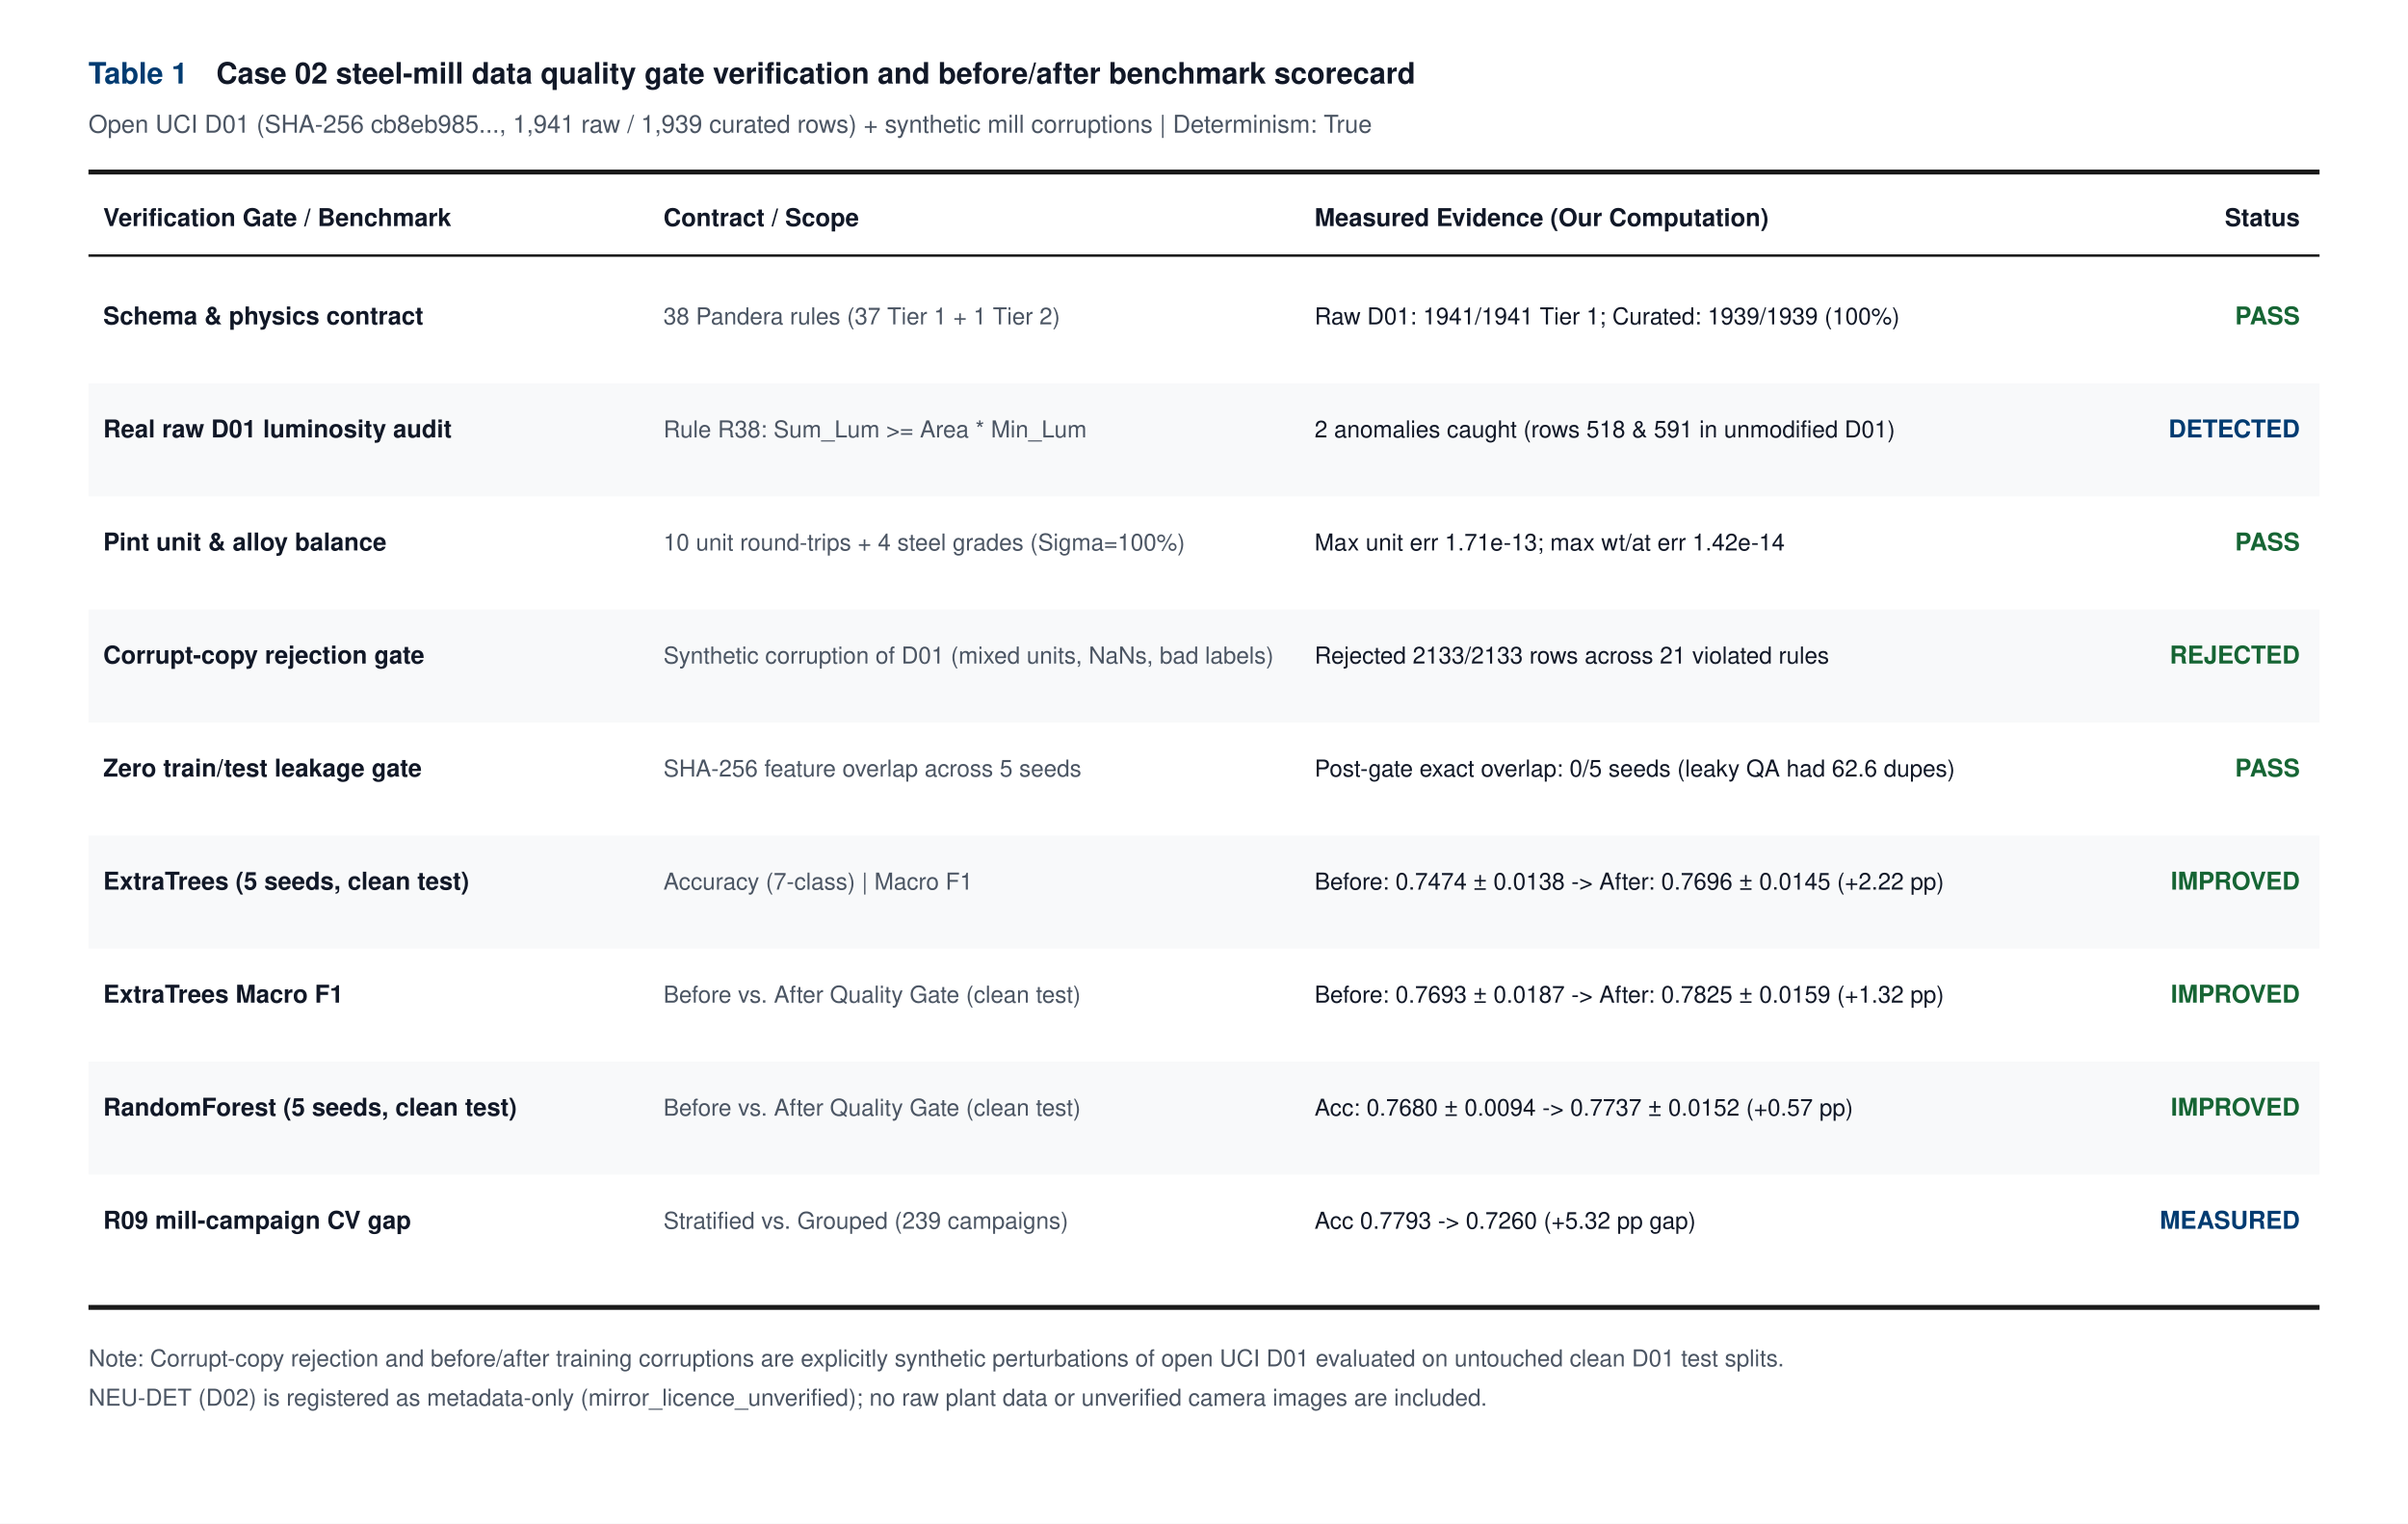
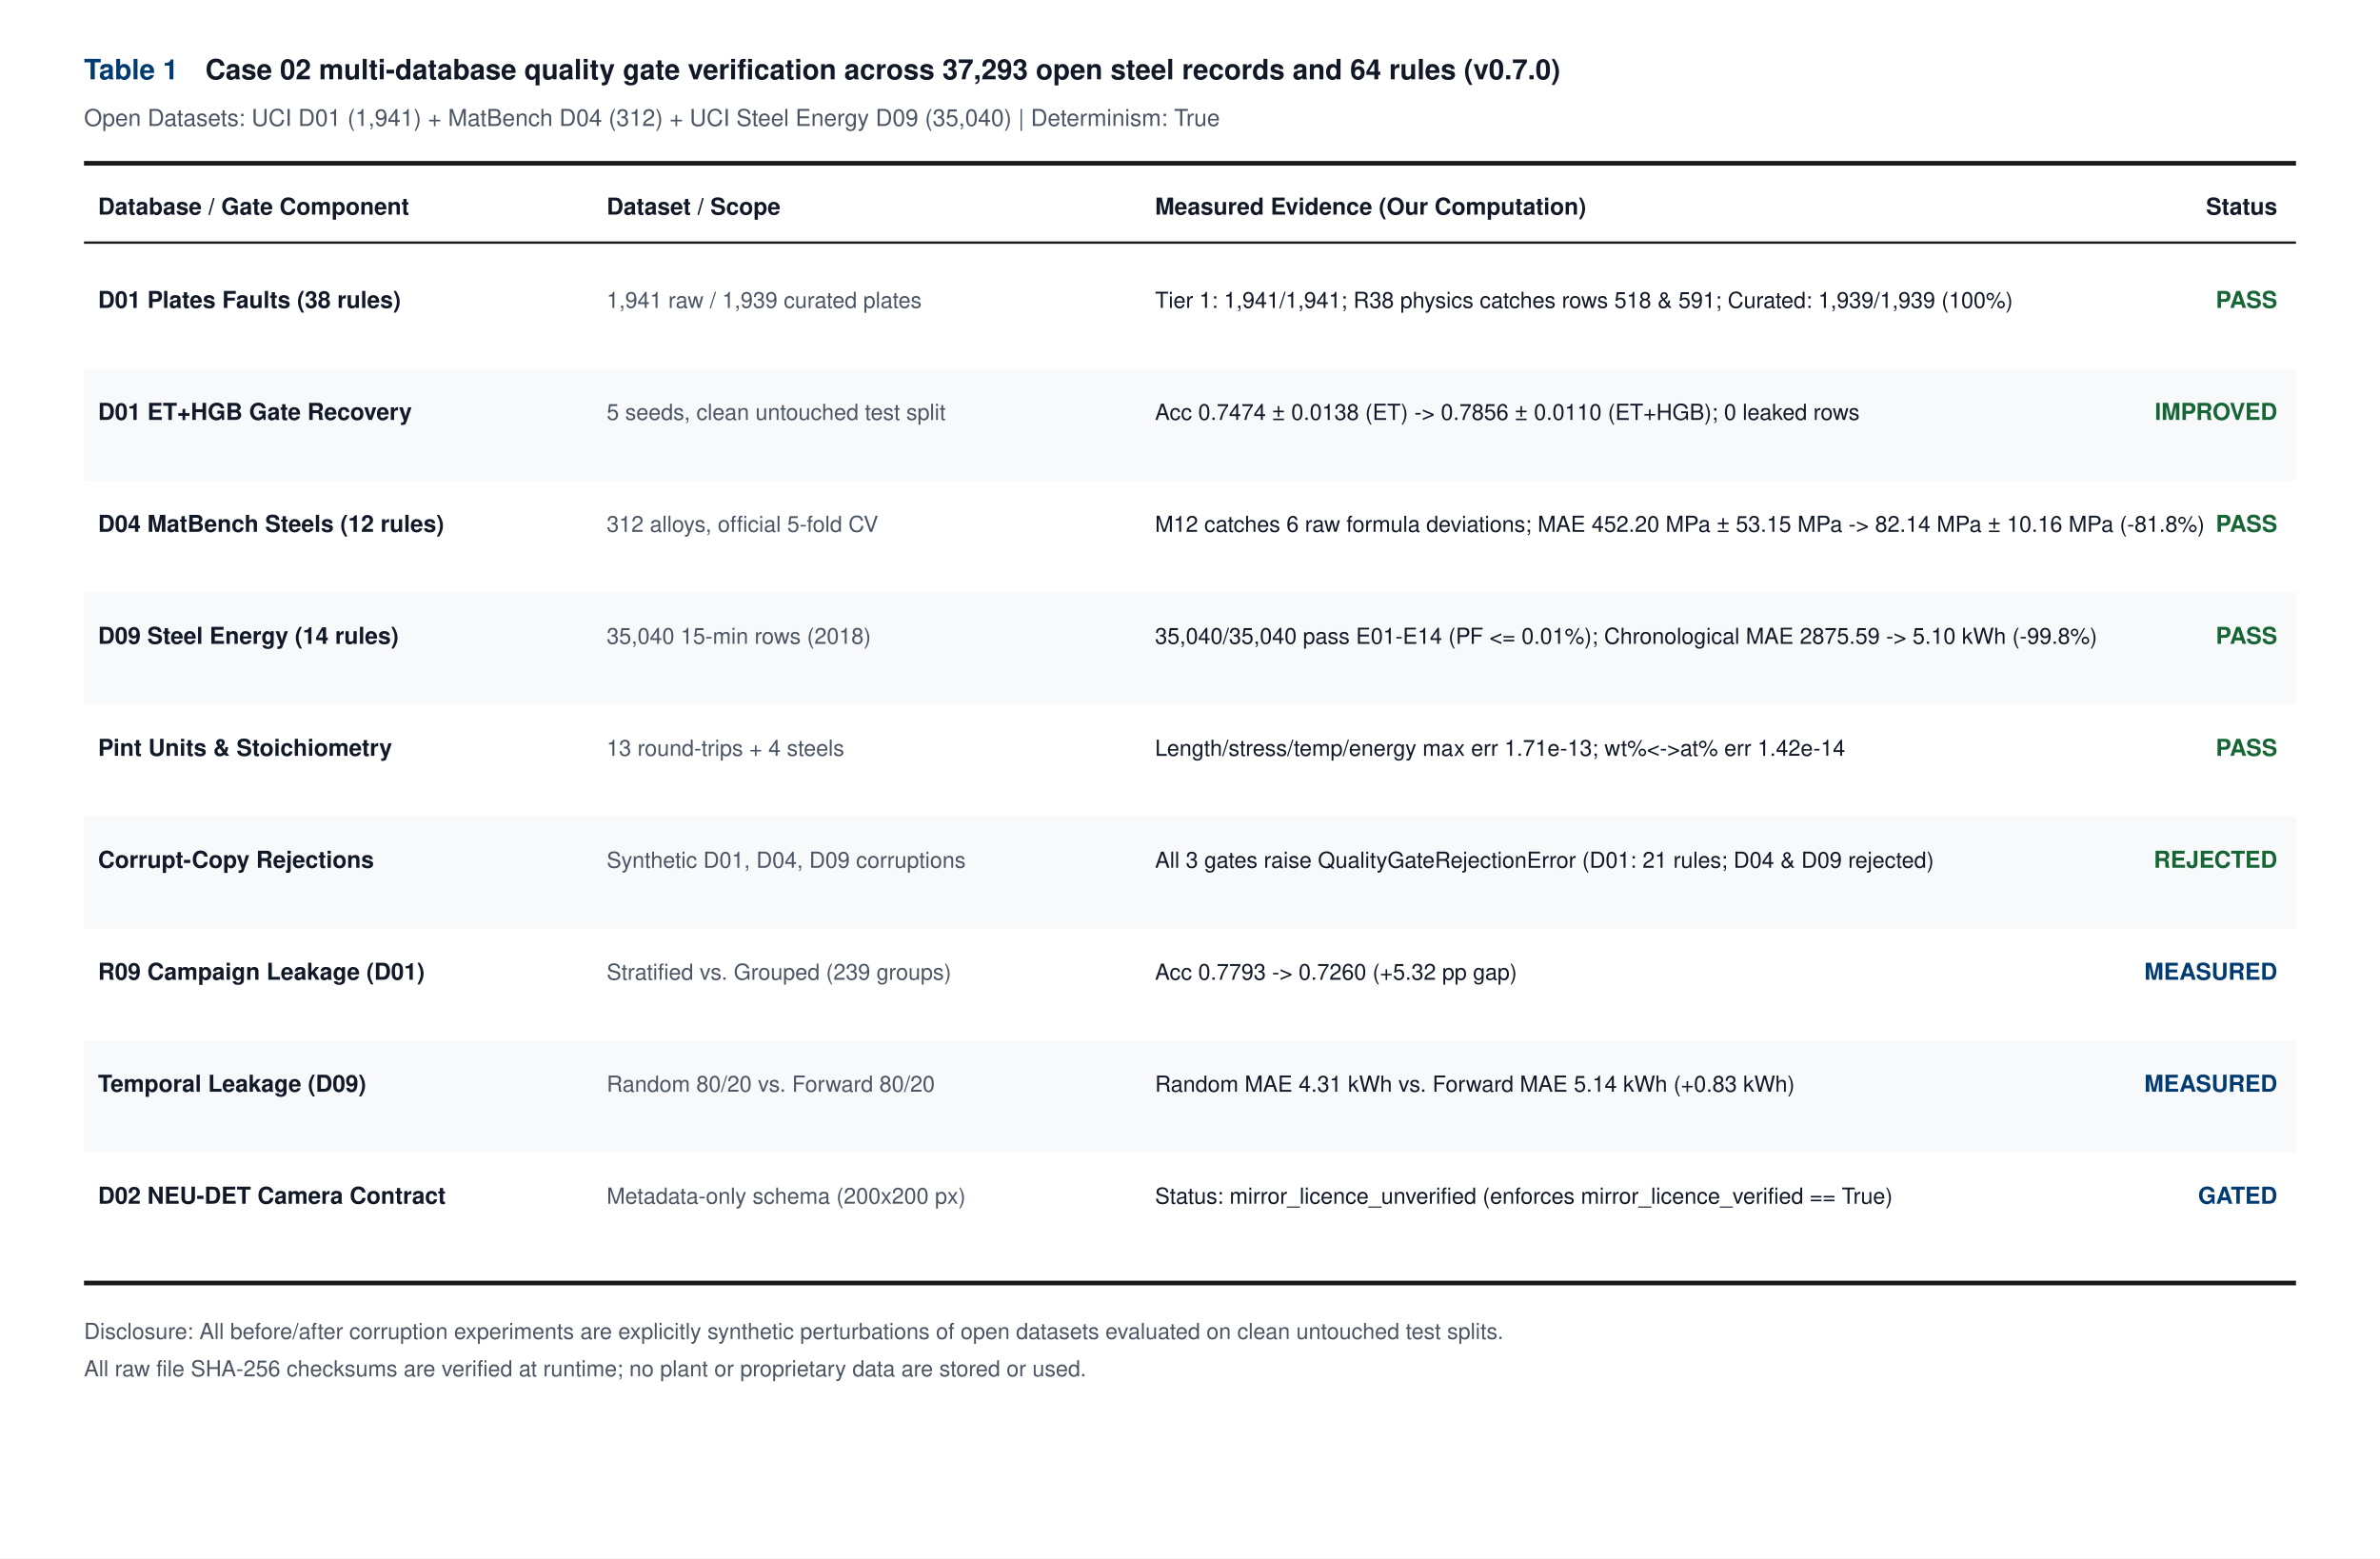
- <svg xmlns="http://www.w3.org/2000/svg" width="980" height="620" viewBox="0 0 980 620" role="img" aria-label="Case 02 quantitative scorecard">
-   <rect width="980" height="620" fill="#ffffff" />
+ <svg xmlns="http://www.w3.org/2000/svg" width="1020" height="668" viewBox="0 0 1020 668" role="img" aria-label="Case 02 multi-database quantitative scorecard">
+   <rect width="1020" height="668" fill="#ffffff" />
  <text x="36.0" y="34.0" fill="#003b71" font-size="12" font-weight="bold" text-anchor="start" font-family="Helvetica Neue, Helvetica, Arial, Liberation Sans, sans-serif">Table 1</text>
-   <text x="88.0" y="34.0" fill="#111827" font-size="12" font-weight="bold" text-anchor="start" font-family="Helvetica Neue, Helvetica, Arial, Liberation Sans, sans-serif">Case 02 steel-mill data quality gate verification and before/after benchmark scorecard</text>
-   <text x="36.0" y="54.0" fill="#4b5563" font-size="10" font-weight="normal" text-anchor="start" font-family="Helvetica Neue, Helvetica, Arial, Liberation Sans, sans-serif">Open UCI D01 (SHA-256 cb8eb985..., 1,941 raw / 1,939 curated rows) + synthetic mill corruptions | Determinism: True</text>
-   <line x1="36" y1="70" x2="944" y2="70" stroke="#1a1a1a" stroke-width="2" />
-   <text x="42.0" y="92.0" fill="#111827" font-size="10" font-weight="bold" text-anchor="start" font-family="Helvetica Neue, Helvetica, Arial, Liberation Sans, sans-serif">Verification Gate / Benchmark</text>
-   <text x="270.0" y="92.0" fill="#111827" font-size="10" font-weight="bold" text-anchor="start" font-family="Helvetica Neue, Helvetica, Arial, Liberation Sans, sans-serif">Contract / Scope</text>
-   <text x="535.0" y="92.0" fill="#111827" font-size="10" font-weight="bold" text-anchor="start" font-family="Helvetica Neue, Helvetica, Arial, Liberation Sans, sans-serif">Measured Evidence (Our Computation)</text>
-   <text x="936.0" y="92.0" fill="#111827" font-size="10" font-weight="bold" text-anchor="end" font-family="Helvetica Neue, Helvetica, Arial, Liberation Sans, sans-serif">Status</text>
-   <line x1="36" y1="104" x2="944" y2="104" stroke="#1a1a1a" stroke-width="1" />
-   <text x="42.0" y="132.0" fill="#111827" font-size="10" font-weight="bold" text-anchor="start" font-family="Helvetica Neue, Helvetica, Arial, Liberation Sans, sans-serif">Schema &amp; physics contract</text>
-   <text x="270.0" y="132.0" fill="#4b5563" font-size="9.5" font-weight="normal" text-anchor="start" font-family="Helvetica Neue, Helvetica, Arial, Liberation Sans, sans-serif">38 Pandera rules (37 Tier 1 + 1 Tier 2)</text>
-   <text x="535.0" y="132.0" fill="#111827" font-size="9.5" font-weight="normal" text-anchor="start" font-family="Helvetica Neue, Helvetica, Arial, Liberation Sans, sans-serif">Raw D01: 1941/1941 Tier 1; Curated: 1939/1939 (100%)</text>
-   <text x="936.0" y="132.0" fill="#166534" font-size="10" font-weight="bold" text-anchor="end" font-family="Helvetica Neue, Helvetica, Arial, Liberation Sans, sans-serif">PASS</text>
-   <rect x="36" y="156" width="908" height="46" fill="#f8f9fa" />
-   <text x="42.0" y="178.0" fill="#111827" font-size="10" font-weight="bold" text-anchor="start" font-family="Helvetica Neue, Helvetica, Arial, Liberation Sans, sans-serif">Real raw D01 luminosity audit</text>
-   <text x="270.0" y="178.0" fill="#4b5563" font-size="9.5" font-weight="normal" text-anchor="start" font-family="Helvetica Neue, Helvetica, Arial, Liberation Sans, sans-serif">Rule R38: Sum_Lum &gt;= Area * Min_Lum</text>
-   <text x="535.0" y="178.0" fill="#111827" font-size="9.5" font-weight="normal" text-anchor="start" font-family="Helvetica Neue, Helvetica, Arial, Liberation Sans, sans-serif">2 anomalies caught (rows 518 &amp; 591 in unmodified D01)</text>
-   <text x="936.0" y="178.0" fill="#003b71" font-size="10" font-weight="bold" text-anchor="end" font-family="Helvetica Neue, Helvetica, Arial, Liberation Sans, sans-serif">DETECTED</text>
-   <text x="42.0" y="224.0" fill="#111827" font-size="10" font-weight="bold" text-anchor="start" font-family="Helvetica Neue, Helvetica, Arial, Liberation Sans, sans-serif">Pint unit &amp; alloy balance</text>
-   <text x="270.0" y="224.0" fill="#4b5563" font-size="9.5" font-weight="normal" text-anchor="start" font-family="Helvetica Neue, Helvetica, Arial, Liberation Sans, sans-serif">10 unit round-trips + 4 steel grades (Sigma=100%)</text>
-   <text x="535.0" y="224.0" fill="#111827" font-size="9.5" font-weight="normal" text-anchor="start" font-family="Helvetica Neue, Helvetica, Arial, Liberation Sans, sans-serif">Max unit err 1.71e-13; max wt/at err 1.42e-14</text>
-   <text x="936.0" y="224.0" fill="#166534" font-size="10" font-weight="bold" text-anchor="end" font-family="Helvetica Neue, Helvetica, Arial, Liberation Sans, sans-serif">PASS</text>
-   <rect x="36" y="248" width="908" height="46" fill="#f8f9fa" />
-   <text x="42.0" y="270.0" fill="#111827" font-size="10" font-weight="bold" text-anchor="start" font-family="Helvetica Neue, Helvetica, Arial, Liberation Sans, sans-serif">Corrupt-copy rejection gate</text>
-   <text x="270.0" y="270.0" fill="#4b5563" font-size="9.5" font-weight="normal" text-anchor="start" font-family="Helvetica Neue, Helvetica, Arial, Liberation Sans, sans-serif">Synthetic corruption of D01 (mixed units, NaNs, bad labels)</text>
-   <text x="535.0" y="270.0" fill="#111827" font-size="9.5" font-weight="normal" text-anchor="start" font-family="Helvetica Neue, Helvetica, Arial, Liberation Sans, sans-serif">Rejected 2133/2133 rows across 21 violated rules</text>
-   <text x="936.0" y="270.0" fill="#166534" font-size="10" font-weight="bold" text-anchor="end" font-family="Helvetica Neue, Helvetica, Arial, Liberation Sans, sans-serif">REJECTED</text>
-   <text x="42.0" y="316.0" fill="#111827" font-size="10" font-weight="bold" text-anchor="start" font-family="Helvetica Neue, Helvetica, Arial, Liberation Sans, sans-serif">Zero train/test leakage gate</text>
-   <text x="270.0" y="316.0" fill="#4b5563" font-size="9.5" font-weight="normal" text-anchor="start" font-family="Helvetica Neue, Helvetica, Arial, Liberation Sans, sans-serif">SHA-256 feature overlap across 5 seeds</text>
-   <text x="535.0" y="316.0" fill="#111827" font-size="9.5" font-weight="normal" text-anchor="start" font-family="Helvetica Neue, Helvetica, Arial, Liberation Sans, sans-serif">Post-gate exact overlap: 0/5 seeds (leaky QA had 62.6 dupes)</text>
-   <text x="936.0" y="316.0" fill="#166534" font-size="10" font-weight="bold" text-anchor="end" font-family="Helvetica Neue, Helvetica, Arial, Liberation Sans, sans-serif">PASS</text>
-   <rect x="36" y="340" width="908" height="46" fill="#f8f9fa" />
-   <text x="42.0" y="362.0" fill="#111827" font-size="10" font-weight="bold" text-anchor="start" font-family="Helvetica Neue, Helvetica, Arial, Liberation Sans, sans-serif">ExtraTrees (5 seeds, clean test)</text>
-   <text x="270.0" y="362.0" fill="#4b5563" font-size="9.5" font-weight="normal" text-anchor="start" font-family="Helvetica Neue, Helvetica, Arial, Liberation Sans, sans-serif">Accuracy (7-class) | Macro F1</text>
-   <text x="535.0" y="362.0" fill="#111827" font-size="9.5" font-weight="normal" text-anchor="start" font-family="Helvetica Neue, Helvetica, Arial, Liberation Sans, sans-serif">Before: 0.7474 ± 0.0138 -&gt; After: 0.7696 ± 0.0145 (+2.22 pp)</text>
-   <text x="936.0" y="362.0" fill="#166534" font-size="10" font-weight="bold" text-anchor="end" font-family="Helvetica Neue, Helvetica, Arial, Liberation Sans, sans-serif">IMPROVED</text>
-   <text x="42.0" y="408.0" fill="#111827" font-size="10" font-weight="bold" text-anchor="start" font-family="Helvetica Neue, Helvetica, Arial, Liberation Sans, sans-serif">ExtraTrees Macro F1</text>
-   <text x="270.0" y="408.0" fill="#4b5563" font-size="9.5" font-weight="normal" text-anchor="start" font-family="Helvetica Neue, Helvetica, Arial, Liberation Sans, sans-serif">Before vs. After Quality Gate (clean test)</text>
-   <text x="535.0" y="408.0" fill="#111827" font-size="9.5" font-weight="normal" text-anchor="start" font-family="Helvetica Neue, Helvetica, Arial, Liberation Sans, sans-serif">Before: 0.7693 ± 0.0187 -&gt; After: 0.7825 ± 0.0159 (+1.32 pp)</text>
-   <text x="936.0" y="408.0" fill="#166534" font-size="10" font-weight="bold" text-anchor="end" font-family="Helvetica Neue, Helvetica, Arial, Liberation Sans, sans-serif">IMPROVED</text>
-   <rect x="36" y="432" width="908" height="46" fill="#f8f9fa" />
-   <text x="42.0" y="454.0" fill="#111827" font-size="10" font-weight="bold" text-anchor="start" font-family="Helvetica Neue, Helvetica, Arial, Liberation Sans, sans-serif">RandomForest (5 seeds, clean test)</text>
-   <text x="270.0" y="454.0" fill="#4b5563" font-size="9.5" font-weight="normal" text-anchor="start" font-family="Helvetica Neue, Helvetica, Arial, Liberation Sans, sans-serif">Before vs. After Quality Gate (clean test)</text>
-   <text x="535.0" y="454.0" fill="#111827" font-size="9.5" font-weight="normal" text-anchor="start" font-family="Helvetica Neue, Helvetica, Arial, Liberation Sans, sans-serif">Acc: 0.7680 ± 0.0094 -&gt; 0.7737 ± 0.0152 (+0.57 pp)</text>
-   <text x="936.0" y="454.0" fill="#166534" font-size="10" font-weight="bold" text-anchor="end" font-family="Helvetica Neue, Helvetica, Arial, Liberation Sans, sans-serif">IMPROVED</text>
-   <text x="42.0" y="500.0" fill="#111827" font-size="10" font-weight="bold" text-anchor="start" font-family="Helvetica Neue, Helvetica, Arial, Liberation Sans, sans-serif">R09 mill-campaign CV gap</text>
-   <text x="270.0" y="500.0" fill="#4b5563" font-size="9.5" font-weight="normal" text-anchor="start" font-family="Helvetica Neue, Helvetica, Arial, Liberation Sans, sans-serif">Stratified vs. Grouped (239 campaigns)</text>
-   <text x="535.0" y="500.0" fill="#111827" font-size="9.5" font-weight="normal" text-anchor="start" font-family="Helvetica Neue, Helvetica, Arial, Liberation Sans, sans-serif">Acc 0.7793 -&gt; 0.7260 (+5.32 pp gap)</text>
-   <text x="936.0" y="500.0" fill="#003b71" font-size="10" font-weight="bold" text-anchor="end" font-family="Helvetica Neue, Helvetica, Arial, Liberation Sans, sans-serif">MEASURED</text>
-   <line x1="36" y1="532" x2="944" y2="532" stroke="#1a1a1a" stroke-width="2" />
-   <text x="36.0" y="556.0" fill="#4b5563" font-size="9.5" font-weight="normal" text-anchor="start" font-family="Helvetica Neue, Helvetica, Arial, Liberation Sans, sans-serif">Note: Corrupt-copy rejection and before/after training corruptions are explicitly synthetic perturbations of open UCI D01 evaluated on untouched clean D01 test splits.</text>
-   <text x="36.0" y="572.0" fill="#4b5563" font-size="9.5" font-weight="normal" text-anchor="start" font-family="Helvetica Neue, Helvetica, Arial, Liberation Sans, sans-serif">NEU-DET (D02) is registered as metadata-only (mirror_licence_unverified); no raw plant data or unverified camera images are included.</text>
+   <text x="88.0" y="34.0" fill="#111827" font-size="12" font-weight="bold" text-anchor="start" font-family="Helvetica Neue, Helvetica, Arial, Liberation Sans, sans-serif">Case 02 multi-database quality gate verification across 37,293 open steel records and 64 rules (v0.7.0)</text>
+   <text x="36.0" y="54.0" fill="#4b5563" font-size="10" font-weight="normal" text-anchor="start" font-family="Helvetica Neue, Helvetica, Arial, Liberation Sans, sans-serif">Open Datasets: UCI D01 (1,941) + MatBench D04 (312) + UCI Steel Energy D09 (35,040) | Determinism: True</text>
+   <line x1="36" y1="70" x2="984" y2="70" stroke="#1a1a1a" stroke-width="2" />
+   <text x="42.0" y="92.0" fill="#111827" font-size="10" font-weight="bold" text-anchor="start" font-family="Helvetica Neue, Helvetica, Arial, Liberation Sans, sans-serif">Database / Gate Component</text>
+   <text x="260.0" y="92.0" fill="#111827" font-size="10" font-weight="bold" text-anchor="start" font-family="Helvetica Neue, Helvetica, Arial, Liberation Sans, sans-serif">Dataset / Scope</text>
+   <text x="495.0" y="92.0" fill="#111827" font-size="10" font-weight="bold" text-anchor="start" font-family="Helvetica Neue, Helvetica, Arial, Liberation Sans, sans-serif">Measured Evidence (Our Computation)</text>
+   <text x="976.0" y="92.0" fill="#111827" font-size="10" font-weight="bold" text-anchor="end" font-family="Helvetica Neue, Helvetica, Arial, Liberation Sans, sans-serif">Status</text>
+   <line x1="36" y1="104" x2="984" y2="104" stroke="#1a1a1a" stroke-width="1" />
+   <text x="42.0" y="132.0" fill="#111827" font-size="10" font-weight="bold" text-anchor="start" font-family="Helvetica Neue, Helvetica, Arial, Liberation Sans, sans-serif">D01 Plates Faults (38 rules)</text>
+   <text x="260.0" y="132.0" fill="#4b5563" font-size="9.5" font-weight="normal" text-anchor="start" font-family="Helvetica Neue, Helvetica, Arial, Liberation Sans, sans-serif">1,941 raw / 1,939 curated plates</text>
+   <text x="495.0" y="132.0" fill="#111827" font-size="9.5" font-weight="normal" text-anchor="start" font-family="Helvetica Neue, Helvetica, Arial, Liberation Sans, sans-serif">Tier 1: 1,941/1,941; R38 physics catches rows 518 &amp; 591; Curated: 1,939/1,939 (100%)</text>
+   <text x="976.0" y="132.0" fill="#166534" font-size="10" font-weight="bold" text-anchor="end" font-family="Helvetica Neue, Helvetica, Arial, Liberation Sans, sans-serif">PASS</text>
+   <rect x="36" y="158" width="948" height="48" fill="#f8f9fa" />
+   <text x="42.0" y="180.0" fill="#111827" font-size="10" font-weight="bold" text-anchor="start" font-family="Helvetica Neue, Helvetica, Arial, Liberation Sans, sans-serif">D01 ET+HGB Gate Recovery</text>
+   <text x="260.0" y="180.0" fill="#4b5563" font-size="9.5" font-weight="normal" text-anchor="start" font-family="Helvetica Neue, Helvetica, Arial, Liberation Sans, sans-serif">5 seeds, clean untouched test split</text>
+   <text x="495.0" y="180.0" fill="#111827" font-size="9.5" font-weight="normal" text-anchor="start" font-family="Helvetica Neue, Helvetica, Arial, Liberation Sans, sans-serif">Acc 0.7474 ± 0.0138 (ET) -&gt; 0.7856 ± 0.0110 (ET+HGB); 0 leaked rows</text>
+   <text x="976.0" y="180.0" fill="#166534" font-size="10" font-weight="bold" text-anchor="end" font-family="Helvetica Neue, Helvetica, Arial, Liberation Sans, sans-serif">IMPROVED</text>
+   <text x="42.0" y="228.0" fill="#111827" font-size="10" font-weight="bold" text-anchor="start" font-family="Helvetica Neue, Helvetica, Arial, Liberation Sans, sans-serif">D04 MatBench Steels (12 rules)</text>
+   <text x="260.0" y="228.0" fill="#4b5563" font-size="9.5" font-weight="normal" text-anchor="start" font-family="Helvetica Neue, Helvetica, Arial, Liberation Sans, sans-serif">312 alloys, official 5-fold CV</text>
+   <text x="495.0" y="228.0" fill="#111827" font-size="9.5" font-weight="normal" text-anchor="start" font-family="Helvetica Neue, Helvetica, Arial, Liberation Sans, sans-serif">M12 catches 6 raw formula deviations; MAE 452.20 MPa ± 53.15 MPa -&gt; 82.14 MPa ± 10.16 MPa (-81.8%)</text>
+   <text x="976.0" y="228.0" fill="#166534" font-size="10" font-weight="bold" text-anchor="end" font-family="Helvetica Neue, Helvetica, Arial, Liberation Sans, sans-serif">PASS</text>
+   <rect x="36" y="254" width="948" height="48" fill="#f8f9fa" />
+   <text x="42.0" y="276.0" fill="#111827" font-size="10" font-weight="bold" text-anchor="start" font-family="Helvetica Neue, Helvetica, Arial, Liberation Sans, sans-serif">D09 Steel Energy (14 rules)</text>
+   <text x="260.0" y="276.0" fill="#4b5563" font-size="9.5" font-weight="normal" text-anchor="start" font-family="Helvetica Neue, Helvetica, Arial, Liberation Sans, sans-serif">35,040 15-min rows (2018)</text>
+   <text x="495.0" y="276.0" fill="#111827" font-size="9.5" font-weight="normal" text-anchor="start" font-family="Helvetica Neue, Helvetica, Arial, Liberation Sans, sans-serif">35,040/35,040 pass E01-E14 (PF &lt;= 0.01%); Chronological MAE 2875.59 -&gt; 5.10 kWh (-99.8%)</text>
+   <text x="976.0" y="276.0" fill="#166534" font-size="10" font-weight="bold" text-anchor="end" font-family="Helvetica Neue, Helvetica, Arial, Liberation Sans, sans-serif">PASS</text>
+   <text x="42.0" y="324.0" fill="#111827" font-size="10" font-weight="bold" text-anchor="start" font-family="Helvetica Neue, Helvetica, Arial, Liberation Sans, sans-serif">Pint Units &amp; Stoichiometry</text>
+   <text x="260.0" y="324.0" fill="#4b5563" font-size="9.5" font-weight="normal" text-anchor="start" font-family="Helvetica Neue, Helvetica, Arial, Liberation Sans, sans-serif">13 round-trips + 4 steels</text>
+   <text x="495.0" y="324.0" fill="#111827" font-size="9.5" font-weight="normal" text-anchor="start" font-family="Helvetica Neue, Helvetica, Arial, Liberation Sans, sans-serif">Length/stress/temp/energy max err 1.71e-13; wt%&lt;-&gt;at% err 1.42e-14</text>
+   <text x="976.0" y="324.0" fill="#166534" font-size="10" font-weight="bold" text-anchor="end" font-family="Helvetica Neue, Helvetica, Arial, Liberation Sans, sans-serif">PASS</text>
+   <rect x="36" y="350" width="948" height="48" fill="#f8f9fa" />
+   <text x="42.0" y="372.0" fill="#111827" font-size="10" font-weight="bold" text-anchor="start" font-family="Helvetica Neue, Helvetica, Arial, Liberation Sans, sans-serif">Corrupt-Copy Rejections</text>
+   <text x="260.0" y="372.0" fill="#4b5563" font-size="9.5" font-weight="normal" text-anchor="start" font-family="Helvetica Neue, Helvetica, Arial, Liberation Sans, sans-serif">Synthetic D01, D04, D09 corruptions</text>
+   <text x="495.0" y="372.0" fill="#111827" font-size="9.5" font-weight="normal" text-anchor="start" font-family="Helvetica Neue, Helvetica, Arial, Liberation Sans, sans-serif">All 3 gates raise QualityGateRejectionError (D01: 21 rules; D04 &amp; D09 rejected)</text>
+   <text x="976.0" y="372.0" fill="#166534" font-size="10" font-weight="bold" text-anchor="end" font-family="Helvetica Neue, Helvetica, Arial, Liberation Sans, sans-serif">REJECTED</text>
+   <text x="42.0" y="420.0" fill="#111827" font-size="10" font-weight="bold" text-anchor="start" font-family="Helvetica Neue, Helvetica, Arial, Liberation Sans, sans-serif">R09 Campaign Leakage (D01)</text>
+   <text x="260.0" y="420.0" fill="#4b5563" font-size="9.5" font-weight="normal" text-anchor="start" font-family="Helvetica Neue, Helvetica, Arial, Liberation Sans, sans-serif">Stratified vs. Grouped (239 groups)</text>
+   <text x="495.0" y="420.0" fill="#111827" font-size="9.5" font-weight="normal" text-anchor="start" font-family="Helvetica Neue, Helvetica, Arial, Liberation Sans, sans-serif">Acc 0.7793 -&gt; 0.7260 (+5.32 pp gap)</text>
+   <text x="976.0" y="420.0" fill="#003b71" font-size="10" font-weight="bold" text-anchor="end" font-family="Helvetica Neue, Helvetica, Arial, Liberation Sans, sans-serif">MEASURED</text>
+   <rect x="36" y="446" width="948" height="48" fill="#f8f9fa" />
+   <text x="42.0" y="468.0" fill="#111827" font-size="10" font-weight="bold" text-anchor="start" font-family="Helvetica Neue, Helvetica, Arial, Liberation Sans, sans-serif">Temporal Leakage (D09)</text>
+   <text x="260.0" y="468.0" fill="#4b5563" font-size="9.5" font-weight="normal" text-anchor="start" font-family="Helvetica Neue, Helvetica, Arial, Liberation Sans, sans-serif">Random 80/20 vs. Forward 80/20</text>
+   <text x="495.0" y="468.0" fill="#111827" font-size="9.5" font-weight="normal" text-anchor="start" font-family="Helvetica Neue, Helvetica, Arial, Liberation Sans, sans-serif">Random MAE 4.31 kWh vs. Forward MAE 5.14 kWh (+0.83 kWh)</text>
+   <text x="976.0" y="468.0" fill="#003b71" font-size="10" font-weight="bold" text-anchor="end" font-family="Helvetica Neue, Helvetica, Arial, Liberation Sans, sans-serif">MEASURED</text>
+   <text x="42.0" y="516.0" fill="#111827" font-size="10" font-weight="bold" text-anchor="start" font-family="Helvetica Neue, Helvetica, Arial, Liberation Sans, sans-serif">D02 NEU-DET Camera Contract</text>
+   <text x="260.0" y="516.0" fill="#4b5563" font-size="9.5" font-weight="normal" text-anchor="start" font-family="Helvetica Neue, Helvetica, Arial, Liberation Sans, sans-serif">Metadata-only schema (200x200 px)</text>
+   <text x="495.0" y="516.0" fill="#111827" font-size="9.5" font-weight="normal" text-anchor="start" font-family="Helvetica Neue, Helvetica, Arial, Liberation Sans, sans-serif">Status: mirror_licence_unverified (enforces mirror_licence_verified == True)</text>
+   <text x="976.0" y="516.0" fill="#003b71" font-size="10" font-weight="bold" text-anchor="end" font-family="Helvetica Neue, Helvetica, Arial, Liberation Sans, sans-serif">GATED</text>
+   <line x1="36" y1="550" x2="984" y2="550" stroke="#1a1a1a" stroke-width="2" />
+   <text x="36.0" y="574.0" fill="#4b5563" font-size="9.5" font-weight="normal" text-anchor="start" font-family="Helvetica Neue, Helvetica, Arial, Liberation Sans, sans-serif">Disclosure: All before/after corruption experiments are explicitly synthetic perturbations of open datasets evaluated on clean untouched test splits.</text>
+   <text x="36.0" y="590.0" fill="#4b5563" font-size="9.5" font-weight="normal" text-anchor="start" font-family="Helvetica Neue, Helvetica, Arial, Liberation Sans, sans-serif">All raw file SHA-256 checksums are verified at runtime; no plant or proprietary data are stored or used.</text>
</svg>
